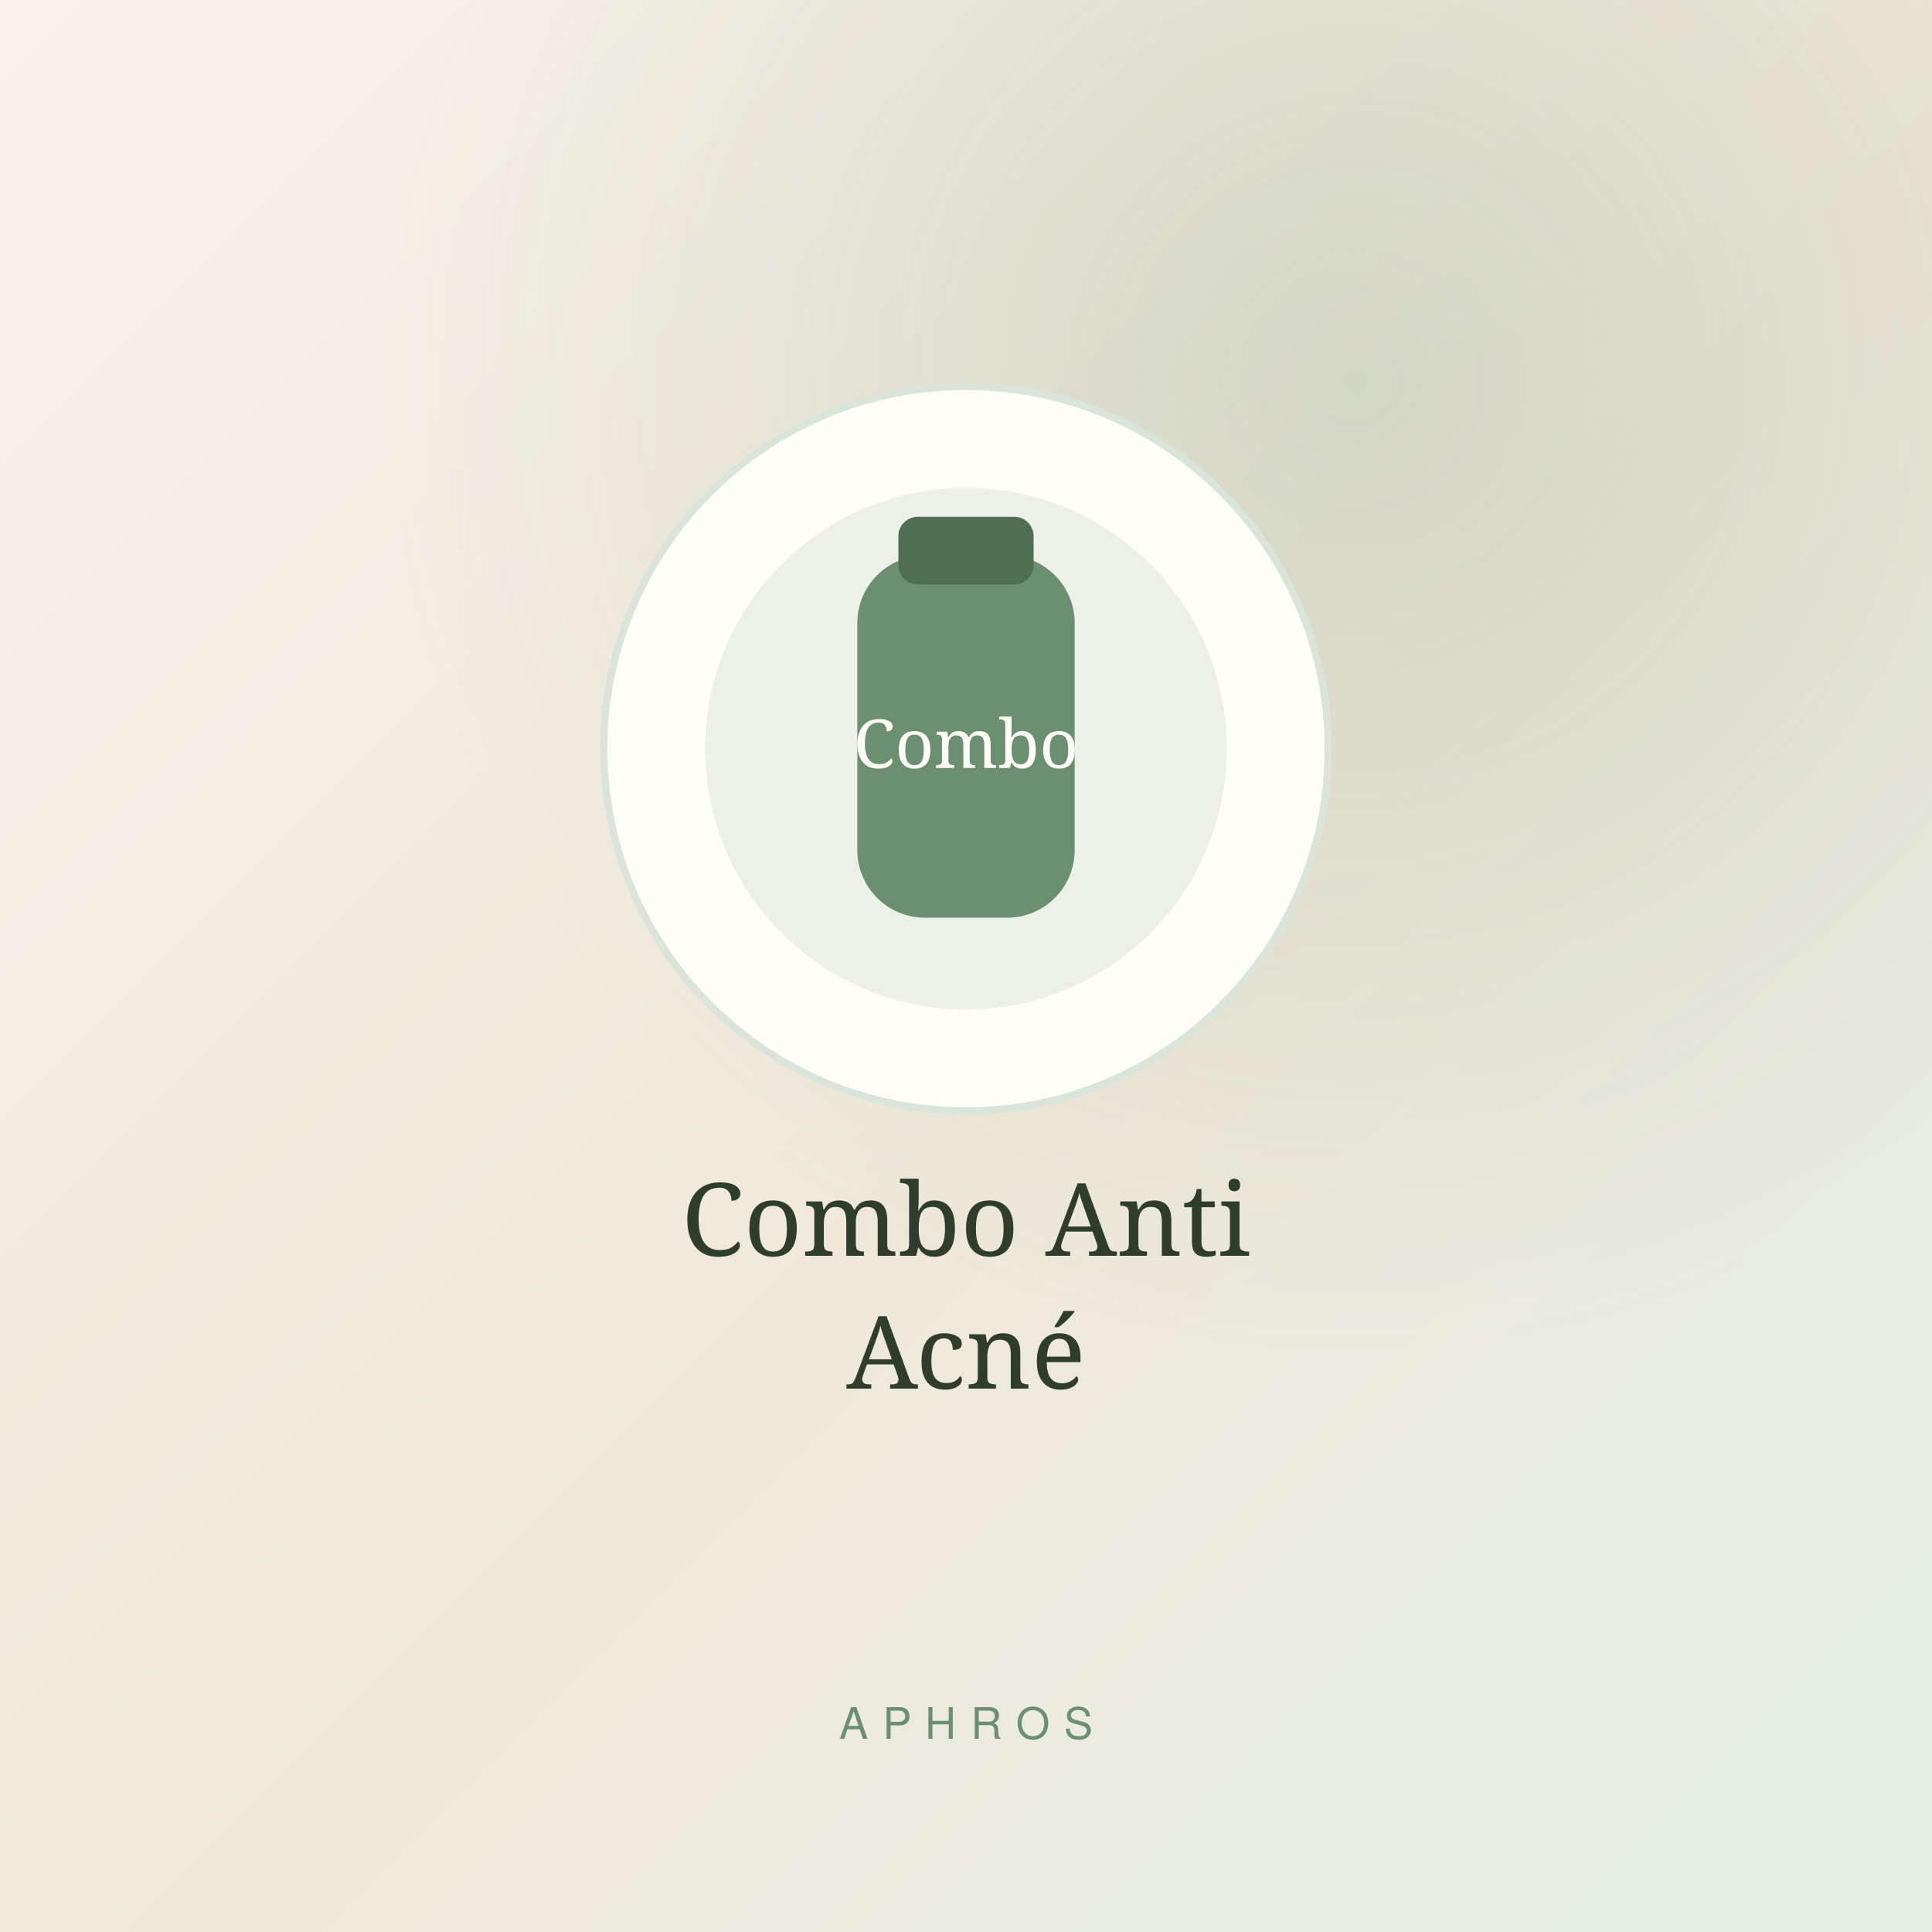
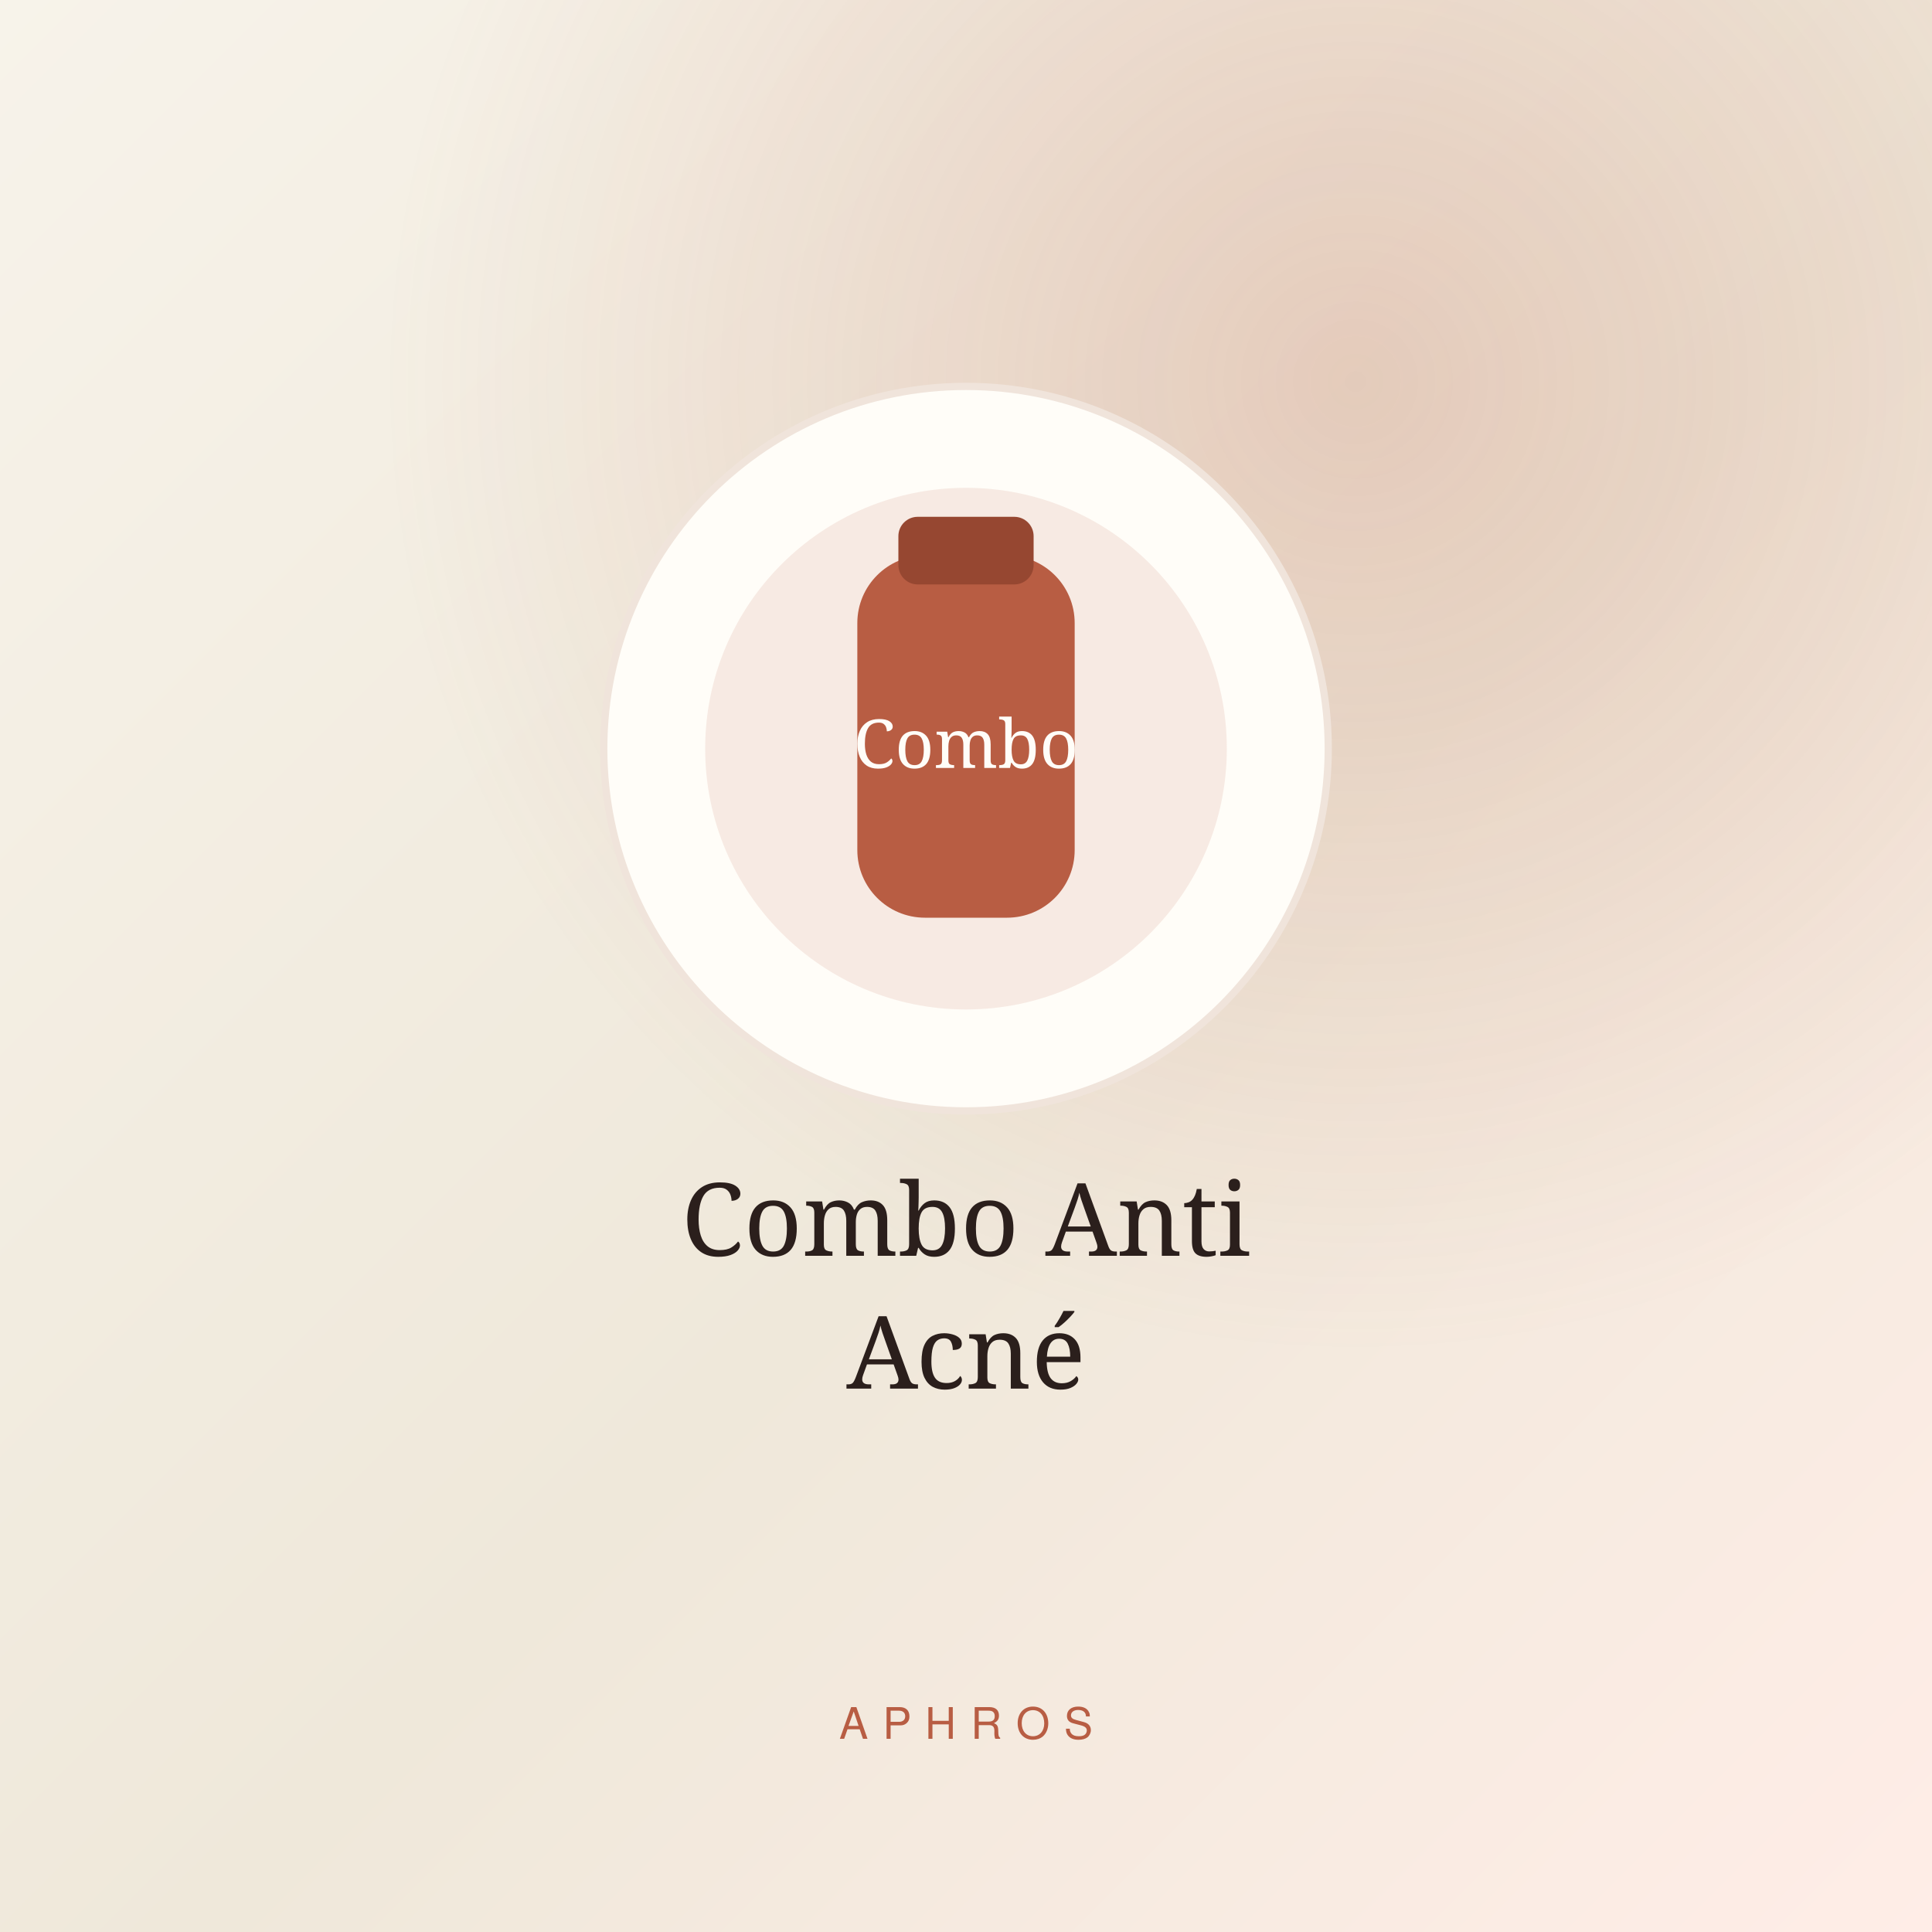
<svg xmlns="http://www.w3.org/2000/svg" width="800" height="800" viewBox="0 0 800 800" role="img" aria-label="Combo Anti Acné">
  <defs>
    <linearGradient id="bg" x1="0" y1="0" x2="1" y2="1">
      <stop offset="0%" stop-color="#f7f3ea" />
      <stop offset="55%" stop-color="#efe8da" />
-       <stop offset="100%" stop-color="#e4efe6" />
+       <stop offset="100%" stop-color="#ffede7" />
    </linearGradient>
    <radialGradient id="glow" cx="70%" cy="20%" r="50%">
-       <stop offset="0%" stop-color="#6b8f71" stop-opacity="0.22" />
-       <stop offset="100%" stop-color="#6b8f71" stop-opacity="0" />
+       <stop offset="0%" stop-color="#b85d43" stop-opacity="0.22" />
+       <stop offset="100%" stop-color="#b85d43" stop-opacity="0" />
    </radialGradient>
  </defs>
  <rect width="800" height="800" fill="url(#bg)" />
  <rect width="800" height="800" fill="url(#glow)" />
-   <circle cx="400" cy="310" r="150" fill="#fffdf8" stroke="#d9e5da" stroke-width="3" />
-   <circle cx="400" cy="310" r="108" fill="#6b8f71" fill-opacity="0.12" />
-   <rect x="355" y="230" width="90" height="150" rx="28" fill="#6b8f71" />
-   <rect x="372" y="214" width="56" height="28" rx="8" fill="#4f6f55" />
+   <circle cx="400" cy="310" r="150" fill="#fffdf8" stroke="#f0e4db" stroke-width="3" />
+   <circle cx="400" cy="310" r="108" fill="#b85d43" fill-opacity="0.12" />
+   <rect x="355" y="230" width="90" height="150" rx="28" fill="#b85d43" />
+   <rect x="372" y="214" width="56" height="28" rx="8" fill="#964731" />
  <text x="400" y="318" text-anchor="middle" font-family="Georgia, serif" font-size="28" fill="#fffdf8">Combo</text>
-   <text x="400" y="520" text-anchor="middle" font-family="Georgia, serif" font-size="42" fill="#2f3d2c">Combo Anti</text>
-   <text x="400" y="575" text-anchor="middle" font-family="Georgia, serif" font-size="42" fill="#2f3d2c">Acné</text>
-   <text x="400" y="720" text-anchor="middle" font-family="Helvetica, Arial, sans-serif" font-size="18" letter-spacing="6" fill="#6b8f71">APHROS</text>
+   <text x="400" y="520" text-anchor="middle" font-family="Georgia, serif" font-size="42" fill="#2b1f1c">Combo Anti</text>
+   <text x="400" y="575" text-anchor="middle" font-family="Georgia, serif" font-size="42" fill="#2b1f1c">Acné</text>
+   <text x="400" y="720" text-anchor="middle" font-family="Helvetica, Arial, sans-serif" font-size="18" letter-spacing="6" fill="#b85d43">APHROS</text>
</svg>
